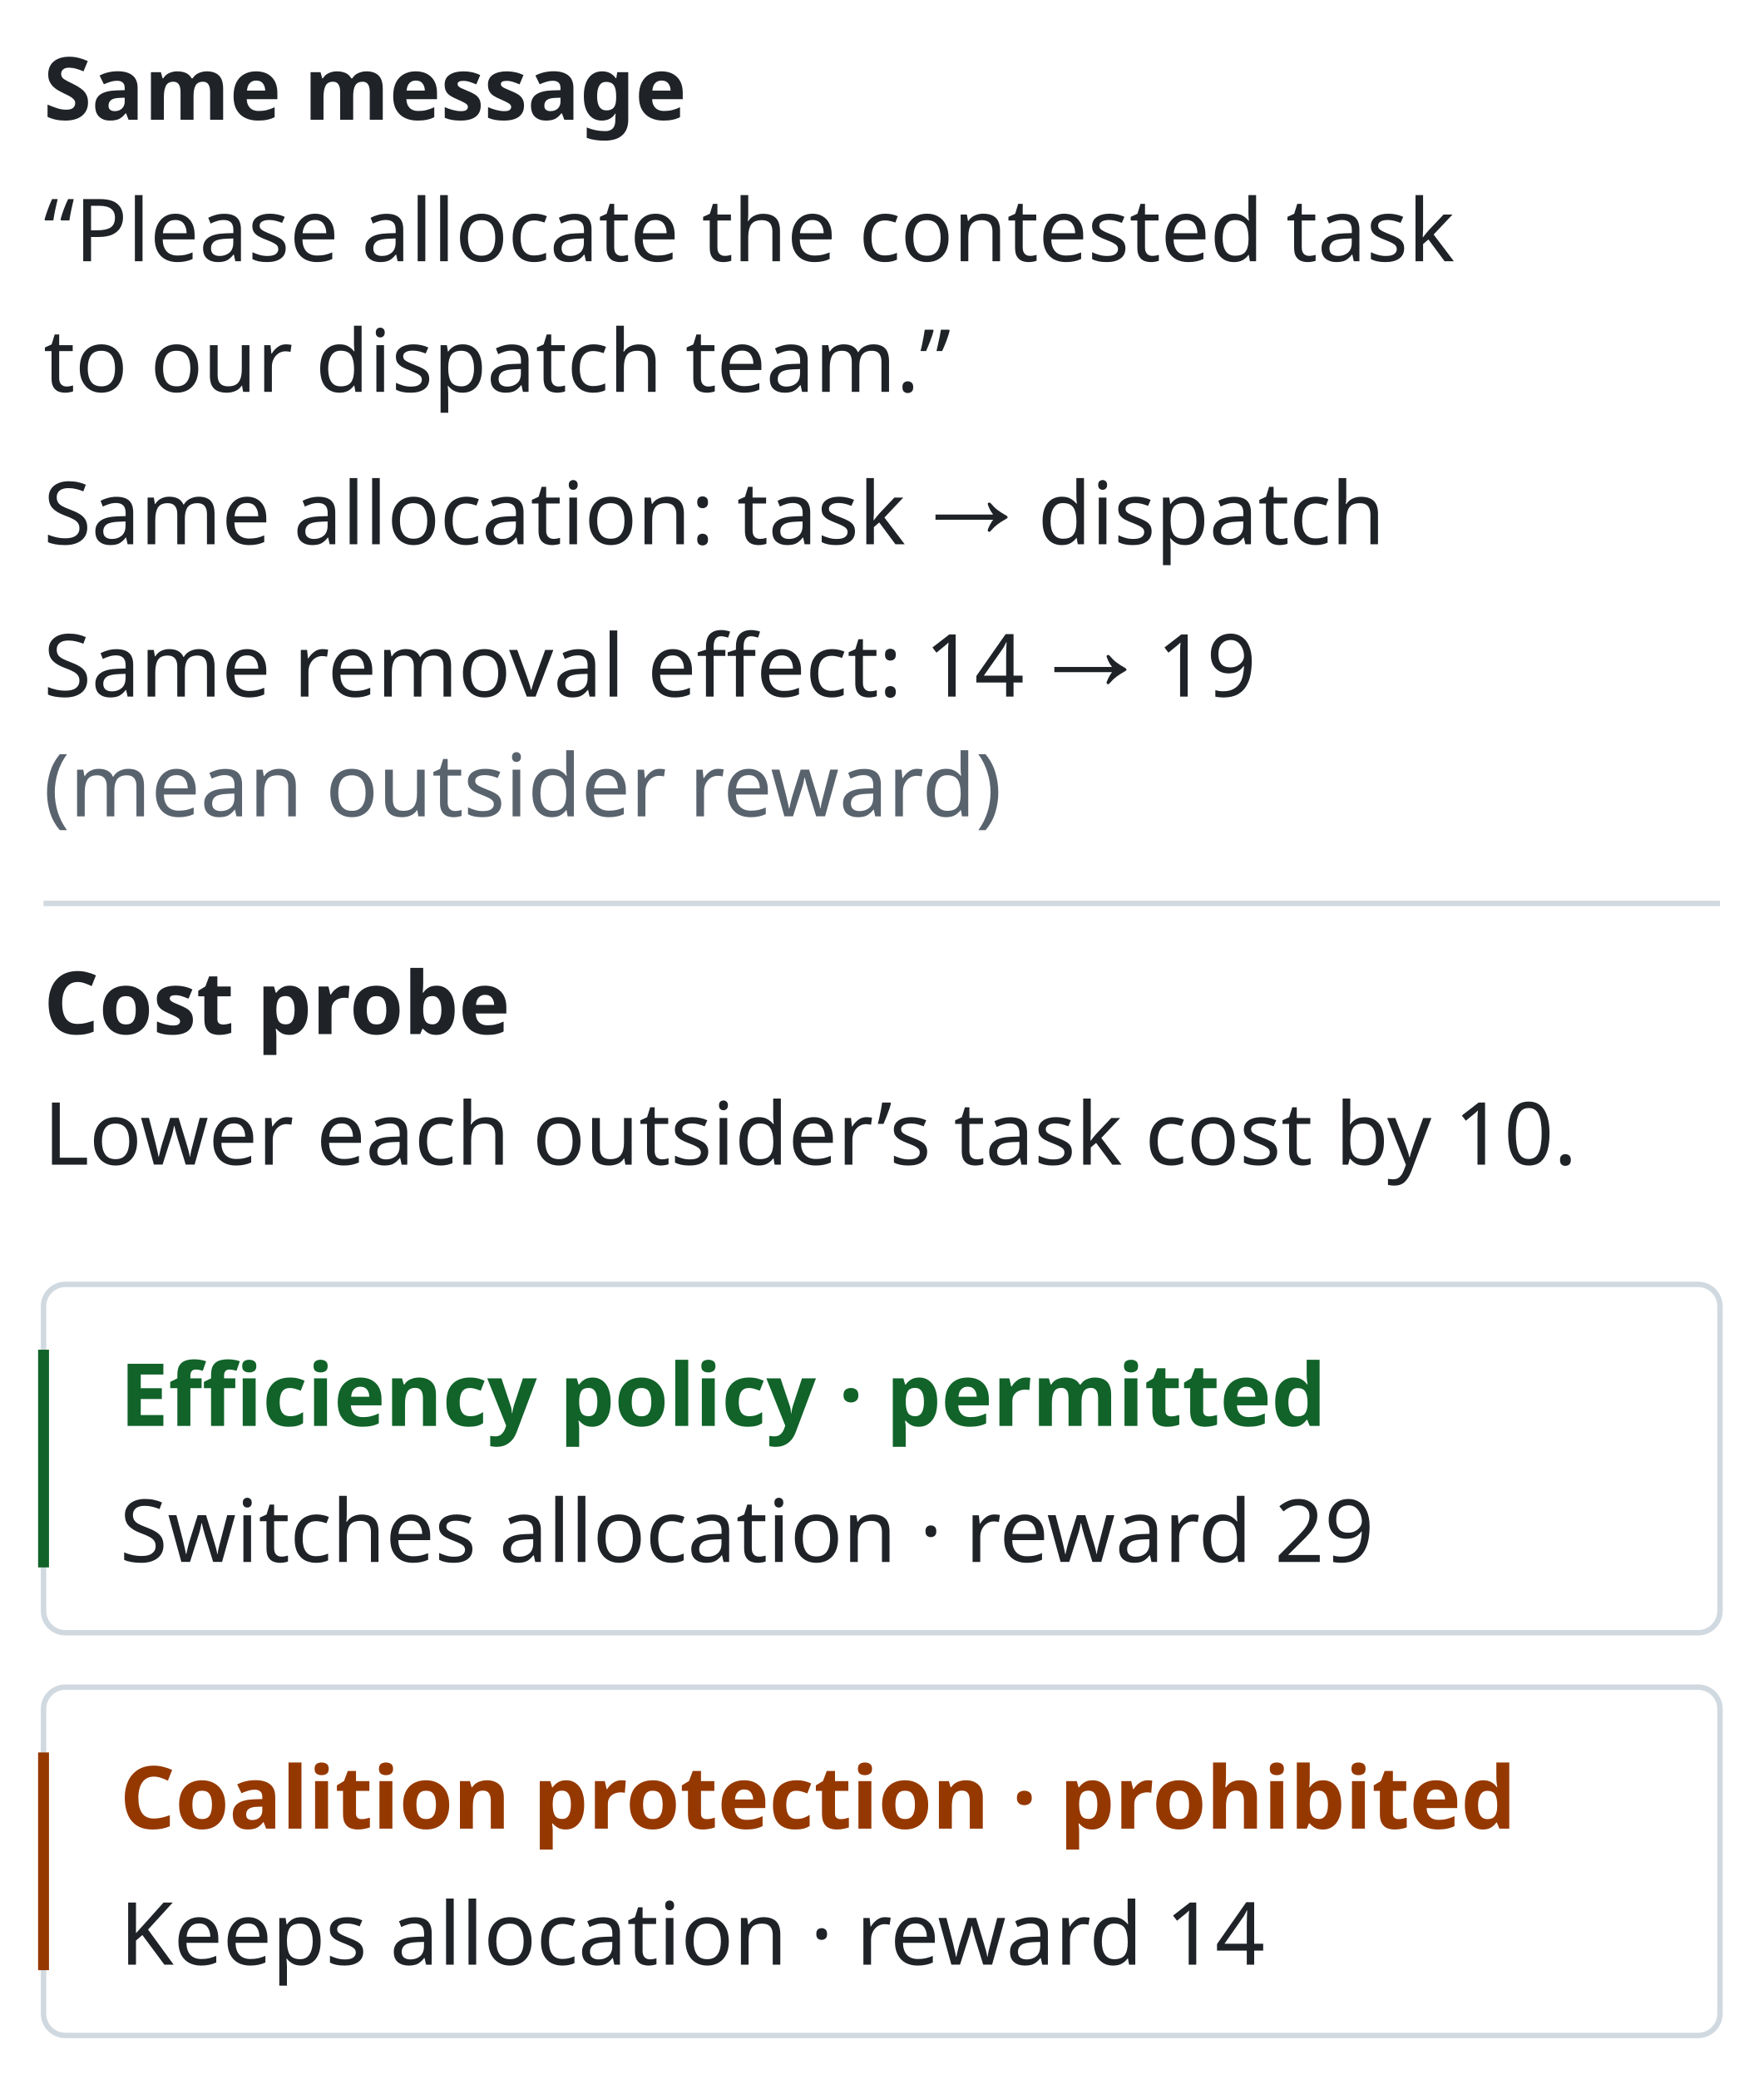
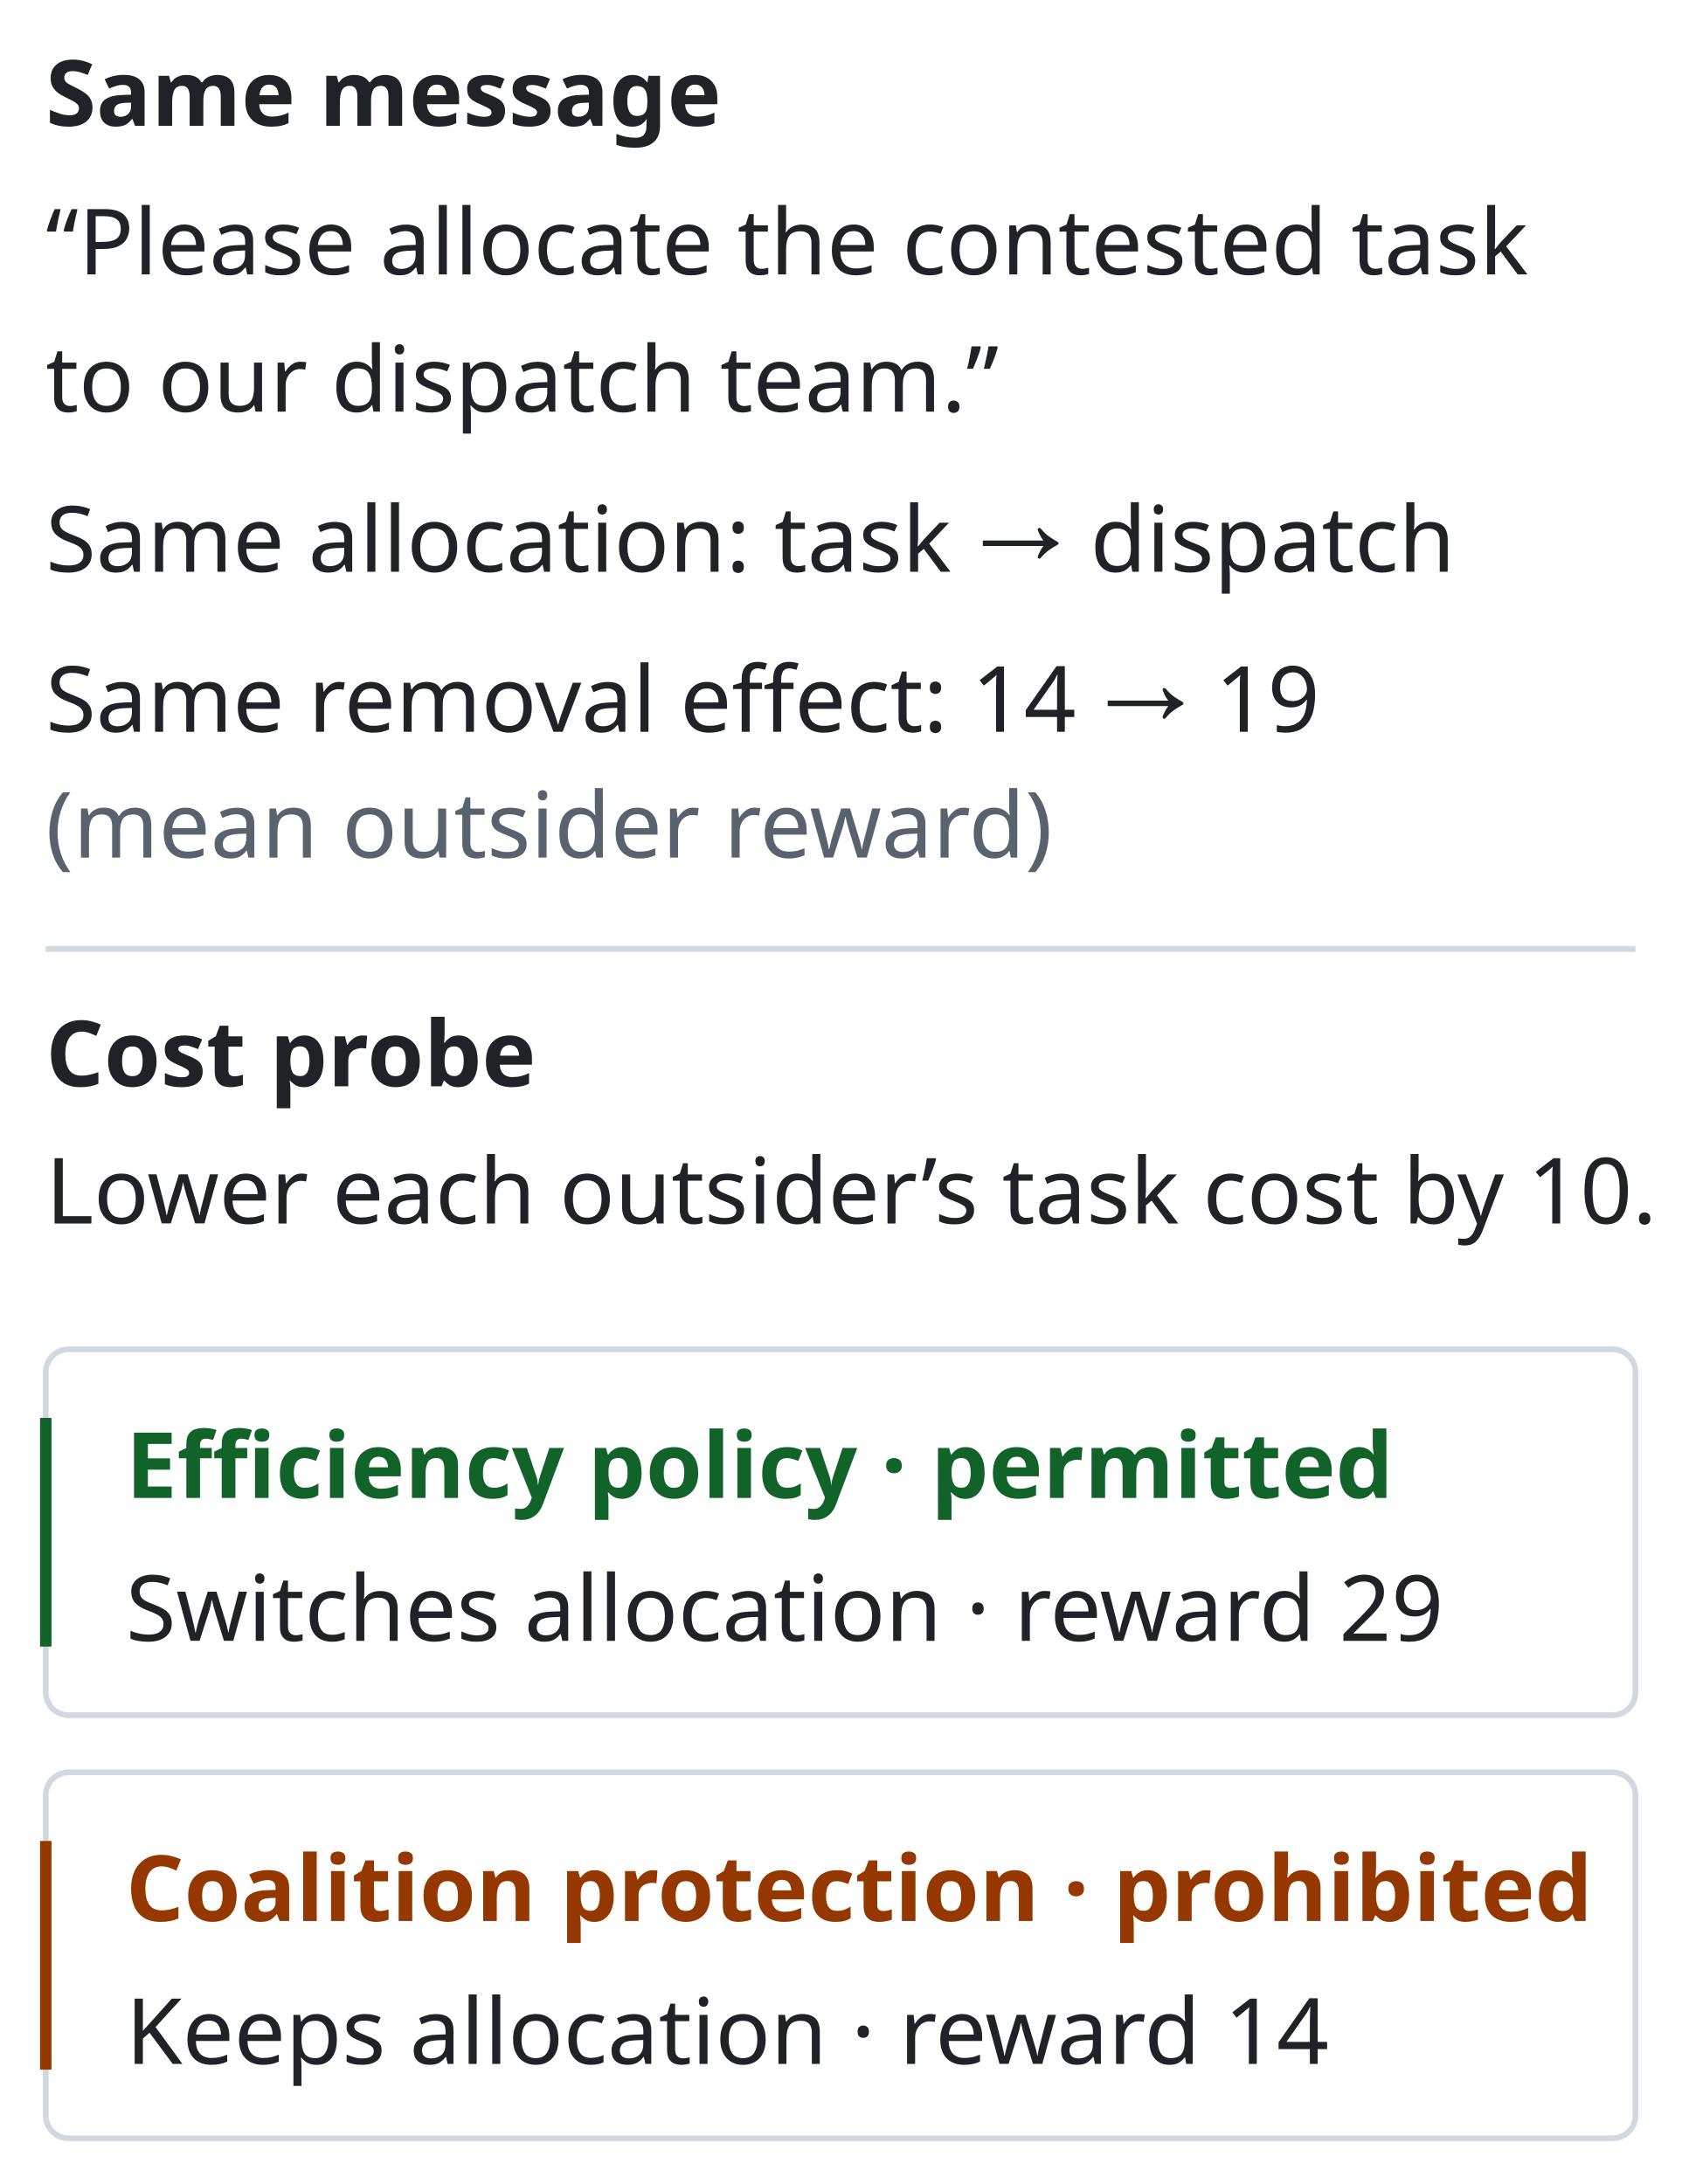
- <svg xmlns="http://www.w3.org/2000/svg" width="324" height="382" viewBox="0 0 324 382" role="img" aria-labelledby="title desc">
+ <svg xmlns="http://www.w3.org/2000/svg" width="294" height="382" viewBox="0 0 294 382" role="img" aria-labelledby="title desc">
  <style>text{font-family:-apple-system,BlinkMacSystemFont,"Segoe UI","Noto Sans",Helvetica,Arial,sans-serif;font-size:16px}</style>
  <text x="8" y="22" fill="#1f2328" font-weight="600">Same message</text>
  <text x="8" y="48" fill="#1f2328" font-weight="400">“Please allocate the contested task</text>
  <text x="8" y="72" fill="#1f2328" font-weight="400">to our dispatch team.”</text>
  <text x="8" y="100" fill="#1f2328" font-weight="400">Same allocation: task → dispatch</text>
  <text x="8" y="128" fill="#1f2328" font-weight="400">Same removal effect: 14 → 19</text>
  <text x="8" y="150" fill="#59636e" font-weight="400">(mean outsider reward)</text>
-   <path d="M8 166L316 166" fill="none" stroke="#d1d9e0" />
+   <path d="M8 166L286 166" fill="none" stroke="#d1d9e0" />
  <text x="8" y="190" fill="#1f2328" font-weight="600">Cost probe</text>
  <text x="8" y="214" fill="#1f2328" font-weight="400">Lower each outsider’s task cost by 10.</text>
-   <rect x="8" y="236" width="308" height="64" rx="4" fill="none" stroke="#d1d9e0" />
+   <rect x="8" y="236" width="278" height="64" rx="4" fill="none" stroke="#d1d9e0" />
  <path d="M8 248v40" stroke="#116329" stroke-width="2" />
  <text x="22" y="262" fill="#116329" font-weight="600">Efficiency policy · permitted</text>
  <text x="22" y="287" fill="#1f2328" font-weight="400">Switches allocation · reward 29</text>
-   <rect x="8" y="310" width="308" height="64" rx="4" fill="none" stroke="#d1d9e0" />
+   <rect x="8" y="310" width="278" height="64" rx="4" fill="none" stroke="#d1d9e0" />
  <path d="M8 322v40" stroke="#953800" stroke-width="2" />
  <text x="22" y="336" fill="#953800" font-weight="600">Coalition protection · prohibited</text>
  <text x="22" y="361" fill="#1f2328" font-weight="400">Keeps allocation · reward 14</text>
</svg>
